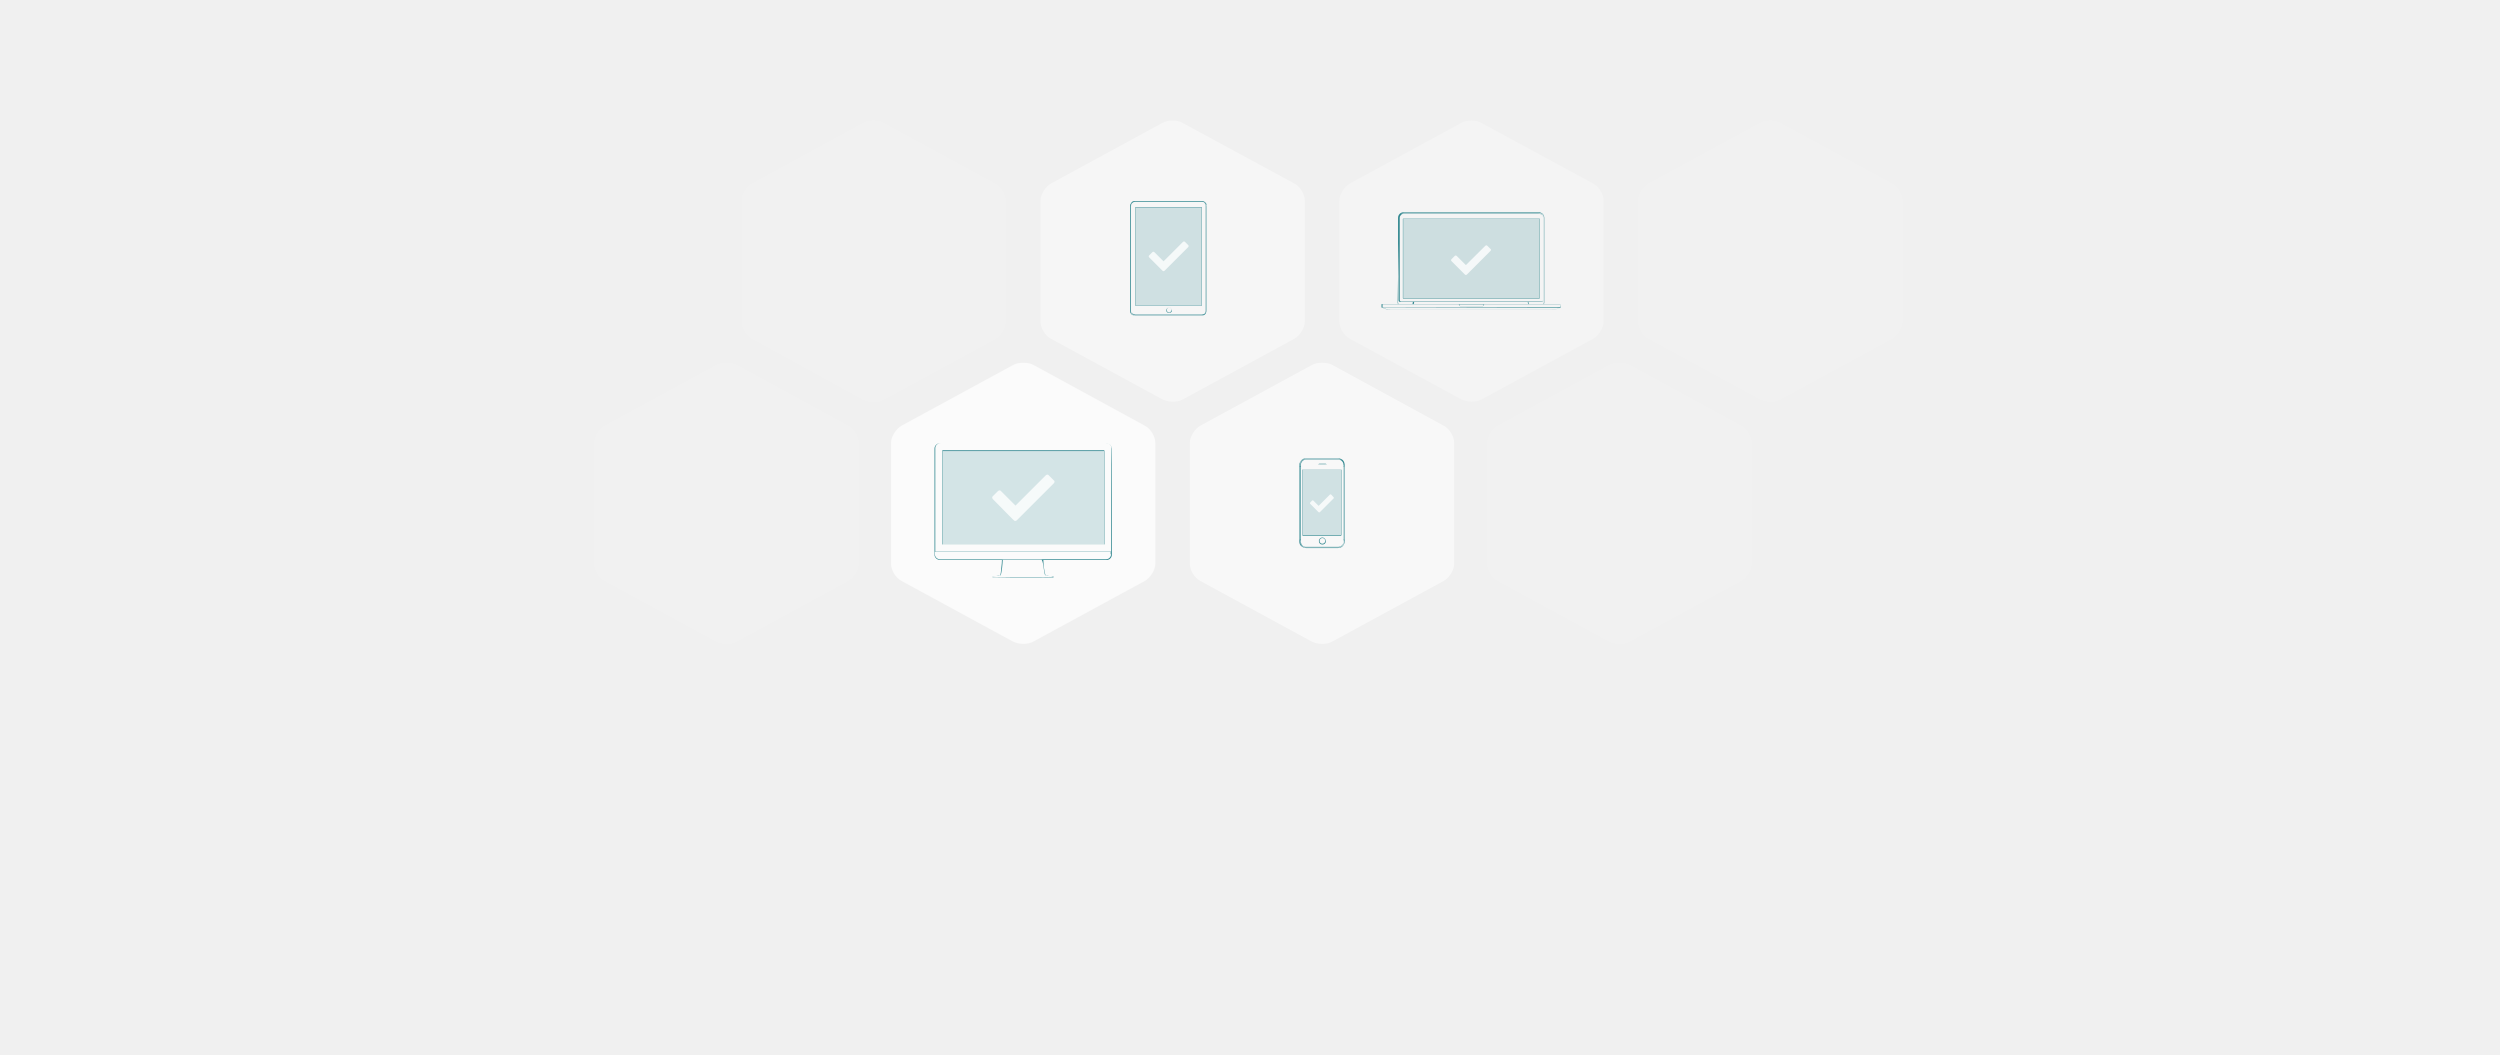
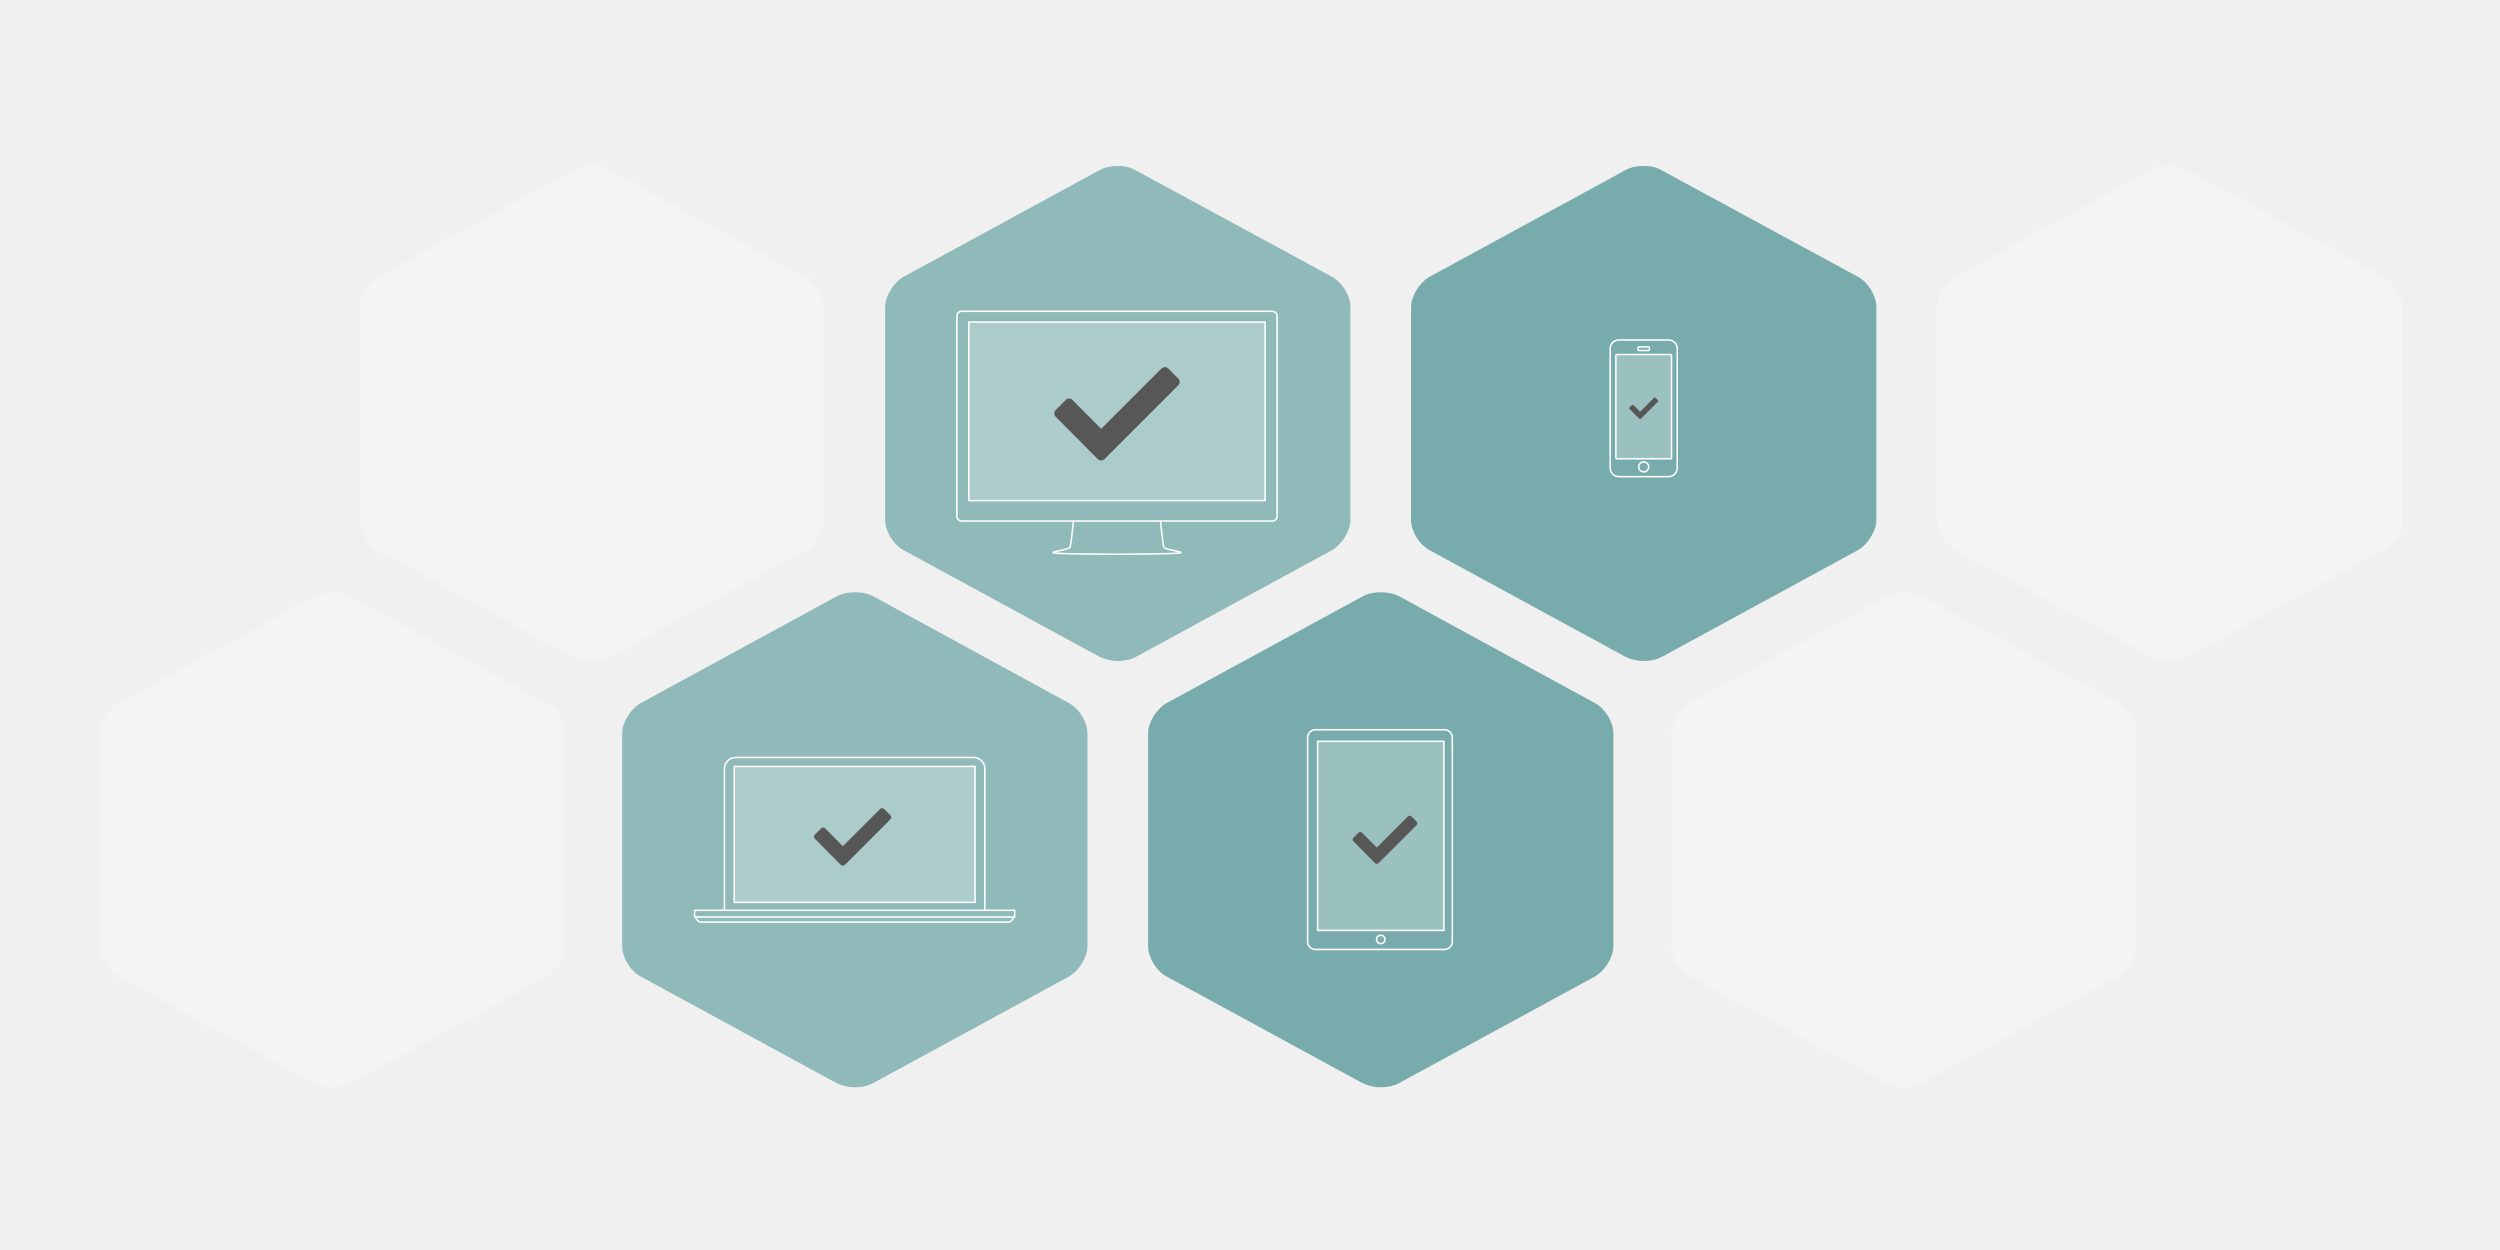
- <svg xmlns="http://www.w3.org/2000/svg" version="1.1" id="Ebene_1" x="0px" y="0px" viewBox="0 0 1920 810" width="1920" height="810" enable-background="new 0 0 1920 810" xml:space="preserve">
-   <path opacity="0.7" fill="#FFFFFF" enable-background="new    " d="M785.8,278.6c-3,0-5.7,0.5-8.1,1.9l-85.3,46.4  c-4.3,2.4-8.1,8.4-8.1,13.2V433c0,4.9,3.5,10.8,8.1,13.2l85.3,46.4c2.2,1.1,5.1,1.9,8.1,1.9s5.7-0.5,8.1-1.9l85.3-46.4  c4.3-2.4,8.1-8.4,8.1-13.2v-92.9c0-4.9-3.5-10.8-8.1-13.2l-85.6-46.7C791.5,279.1,788.8,278.6,785.8,278.6L785.8,278.6z" />
-   <path opacity="0.55" fill="#FFFFFF" enable-background="new    " d="M1015.3,278.6c-3,0-5.7,0.5-8.1,1.9l-85.3,46.4  c-4.3,2.4-8.1,8.4-8.1,13.2V433c0,4.9,3.5,10.8,8.1,13.2l85.3,46.4c2.2,1.1,5.1,1.9,8.1,1.9s5.7-0.5,8.1-1.9l85.3-46.4  c4.3-2.4,8.1-8.4,8.1-13.2v-92.9c0-4.9-3.5-10.8-8.1-13.2l-85.6-46.7C1021,279.1,1018.3,278.6,1015.3,278.6L1015.3,278.6z" />
-   <path opacity="0.1" fill="#FFFFFF" enable-background="new    " d="M1243.7,278.6c-3,0-5.7,0.5-8.1,1.9l-85.3,46.4  c-4.3,2.4-8.1,8.4-8.1,13.2V433c0,4.9,3.5,10.8,8.1,13.2l85.3,46.4c2.2,1.1,5.1,1.9,8.1,1.9s5.7-0.5,8.1-1.9l85.3-46.4  c4.3-2.4,8.1-8.4,8.1-13.2v-92.9c0-4.9-3.5-10.8-8.1-13.2l-85.6-46.7C1249.4,279.1,1246.7,278.6,1243.7,278.6L1243.7,278.6z   M557.9,278.6c-3,0-5.7,0.5-8.1,1.9l-85.3,46.4c-4.3,2.4-8.1,8.4-8.1,13.2V433c0,4.9,3.5,10.8,8.1,13.2l85.3,46.4  c2.2,1.1,5.1,1.9,8.1,1.9s5.7-0.5,8.1-1.9l85.3-46.4c4.3-2.4,8.1-8.4,8.1-13.2v-92.9c0-4.9-3.5-10.8-8.1-13.2l-85.6-46.7  C563.6,279.1,560.9,278.6,557.9,278.6L557.9,278.6z" />
-   <path opacity="0.4" fill="#FFFFFF" enable-background="new    " d="M900.6,92.6c-3,0-5.7,0.5-8.1,1.9l-85.3,46.4  c-4.3,2.4-8.1,8.4-8.1,13.2V247c0,4.9,3.5,10.8,8.1,13.2l85.3,46.4c2.2,1.1,5.1,1.9,8.1,1.9s5.7-0.5,8.1-1.9l85.3-46.4  c4.3-2.4,8.1-8.4,8.1-13.2v-92.9c0-4.9-3.5-10.8-8.1-13.2l-85.6-46.4C906.2,93.1,903.5,92.6,900.6,92.6z" />
-   <path opacity="0.1" fill="#FFFFFF" enable-background="new    " d="M670.8,92.6c-3,0-5.7,0.5-8.1,1.9l-85,46.4  c-4.3,2.4-8.1,8.4-8.1,13.2V247c0,4.9,3.5,10.8,8.1,13.2l85,46.7c2.2,1.1,5.1,1.9,8.1,1.9s5.7-0.5,8.1-1.9l85.3-46.4  c4.3-2.4,8.1-8.4,8.1-13.2v-93.1c0-4.9-3.5-10.8-8.1-13.2l-85.3-46.4C676.5,93.1,673.8,92.6,670.8,92.6z" />
-   <path opacity="0.25" fill="#FFFFFF" enable-background="new    " d="M1130.1,92.6c-3,0-5.7,0.5-8.1,1.9l-85.3,46.4  c-4.3,2.4-8.1,8.4-8.1,13.2V247c0,4.9,3.5,10.8,8.1,13.2l85.3,46.4c2.2,1.1,5.1,1.9,8.1,1.9s5.7-0.5,8.1-1.9l85.3-46.4  c4.3-2.4,8.1-8.4,8.1-13.2v-92.9c0-4.9-3.5-10.8-8.1-13.2l-85.6-46.4C1135.7,93.1,1133,92.6,1130.1,92.6z" />
-   <path opacity="0.1" fill="#FFFFFF" enable-background="new    " d="M1359.6,92.6c-3,0-5.7,0.5-8.1,1.9l-85.3,46.4  c-4.3,2.4-8.1,8.4-8.1,13.2V247c0,4.9,3.5,10.8,8.1,13.2l85.3,46.4c2.2,1.1,5.1,1.9,8.1,1.9s5.7-0.5,8.1-1.9l85.3-46.4  c4.3-2.4,8.1-8.4,8.1-13.2v-92.9c0-4.9-3.5-10.8-8.1-13.2l-85.6-46.4C1365.2,93.1,1362.5,92.6,1359.6,92.6z" />
-   <path fill="#328890" d="M849.5,340.4H721.8c-2.2,0-4.1,1.9-4.1,4.1V426c0,2.2,1.9,4,4.1,4h48.3c0,1.6-0.3,4.1-0.5,6.2  c-0.8,5.9-1.1,5.7-1.4,5.7c-0.5,0.3-1.9,0.5-3.2,0.5c-2.4,0.3-2.7,0.5-2.7,0.5v0.3c0,0,0,0.3,0.5,0.3c0,0,7.6,0.3,14.3,0.3h17.2  c6.8,0,14.3,0,14.3-0.3c0.5,0,0.5,0,0.5-0.3V443c0-0.3-0.3-0.3-2.7-0.5c-1.4-0.3-2.7-0.5-3.2-0.5c0,0-0.5,0.3-1.4-5.7  c-0.3-2.2-0.5-4.6-0.5-6.2h48.6c2.2,0,4-1.9,4-4v-81.5C853.6,342,852,340.4,849.5,340.4L849.5,340.4z M801.5,436  c0.8,6.5,1.4,5.9,1.4,5.9c0.5,0.3,1.9,0.5,3.2,0.5c1.1,0.3,2.2,0.3,2.4,0.5v0.3c-0.5,0.3-5.4,0.3-14.3,0.3h-17.8  c-8.9,0-13.8,0-14.3-0.3V443c0.3,0,1.3-0.3,2.4-0.5c1.3-0.3,3-0.5,3.2-0.5c0.3,0,0.8,0.5,1.3-5.9c0.3-2.2,0.5-4.6,0.5-6.2H800  C800.9,431.4,801.2,433.8,801.5,436L801.5,436z M853.3,425.7c0,1.9-1.6,3.8-3.8,3.8H721.8c-1.9,0-3.8-1.6-3.8-3.8v-1.9h135v1.9  H853.3z M853.3,423.6h-135v-79.4c0-1.9,1.6-3.8,3.8-3.8h127.7c1.9,0,3.8,1.6,3.8,3.8C853.3,344.2,853.3,423.6,853.3,423.6z   M847.9,345.8H724c-0.3,0-0.3,0.3-0.3,0.3v71.8c0,0.3,0.3,0.3,0.3,0.3h123.9c0.3,0,0.3-0.3,0.3-0.3v-71.8L847.9,345.8z M847.9,418.2  H724v-71.8h123.9V418.2z" />
-   <path opacity="0.2" fill="#328890" enable-background="new    " d="M723.7,346.1h124.2v72.1H723.7V346.1z" />
-   <path fill="#328890" d="M1198.4,233.5h-12.7c0.3-0.5,0.3-0.8,0.3-1.4v-64.8c0-2.4-1.9-4.3-4.3-4.3H1078c-2.4,0-4.3,1.9-4.3,4.3v64.8  c0,0.5,0,0.8,0.3,1.4h-12.7c0,0-0.3,0-0.3,0.3v2.2c0,0,0,0.3,0.3,0.3h0.3c1.1,0.5,3.2,1.6,5.9,1.6h124.7c2.7,0,5.1-1.1,5.9-1.6h0.3  l0.3-0.3L1198.4,233.5C1198.7,233.8,1198.7,233.5,1198.4,233.5L1198.4,233.5z M1074.4,167.3c0-2.2,1.6-3.8,3.8-3.8h103.7  c2.2,0,3.8,1.6,3.8,3.8v64.8c0,0.5,0,0.8-0.3,1.4h-11.3l-0.3-1.6h10c0.8,0,1.3-0.5,1.3-1.4v-63.2c0-1.9-1.6-3.5-3.5-3.5h-104  c-1.9,0-3.5,1.6-3.5,3.5v63.2c0,0.8,0.5,1.4,1.3,1.4h9.7l-0.3,1.6h-11.1c-0.3-0.5-0.3-0.8-0.3-1.4L1074.4,167.3L1074.4,167.3z   M1085.8,233.5l0.3-1.6h87.2l0.3,1.6H1085.8z M1139.5,233.8c0,0.5-0.5,1.4-1.3,1.4H1122c-0.8,0-1.3-0.8-1.3-1.4H1139.5z   M1076.1,231.6c-0.5,0-1.1-0.5-1.1-1.1v-63.2c0-1.6,1.4-3.2,3.2-3.2h103.7c1.6,0,3.2,1.4,3.2,3.2v63.2c0,0.5-0.5,1.1-1.1,1.1H1076.1  L1076.1,231.6z M1192.4,237.8h-124.7c-2.2,0-4.3-0.8-5.4-1.4h135.5C1196.8,237,1194.6,237.8,1192.4,237.8z M1198.4,235.9l-136.6,0.3  v-2.5h58.6c0,0.5,0.5,1.6,1.6,1.6h16.2c1.1,0,1.6-1.1,1.6-1.6h58.6L1198.4,235.9L1198.4,235.9z M1182.2,167.9h-104.5  c-0.3,0-0.3,0.3-0.3,0.3V229c0,0.3,0.3,0.3,0.3,0.3h104.5c0.3,0,0.3-0.3,0.3-0.3v-60.8C1182.5,167.9,1182.5,167.9,1182.2,167.9z   M1182.2,228.9h-104.5v-60.8h104.5V228.9z" />
-   <path opacity="0.2" fill="#328890" enable-background="new    " d="M1077.7,168.1h104.5v60.8h-104.5V168.1z" />
-   <path fill="#328890" d="M1031.3,353.4c-0.8-0.8-2.2-1.4-3.5-1.4H1003c-1.4,0-2.7,0.5-3.5,1.4s-1.6,2.2-1.6,3.5V416  c0,1.4,0.5,2.7,1.6,3.5c0.8,0.8,2.2,1.4,3.5,1.4h24.6c1.4,0,2.7-0.5,3.5-1.4c0.8-0.8,1.6-2.2,1.6-3.5v-59.1  C1032.6,355.5,1032.1,354.2,1031.3,353.4z M998.3,358.5h0.3v55.9h-0.3V358.5L998.3,358.5z M1032.3,416c0,1.4-0.5,2.4-1.3,3.2  s-2.2,1.4-3.2,1.4H1003c-1.4,0-2.4-0.5-3.2-1.4s-1.4-2.2-1.4-3.2v-1.1h0.3v1.1c0,2.4,1.9,4.3,4.3,4.3h24.6c2.4,0,4.3-1.9,4.3-4.3  v-1.1h0.3L1032.3,416z M999.1,416v-59.1c0-2.2,1.9-4,4-4h24.6c2.2,0,4.1,1.9,4.1,4V416c0,2.2-1.9,4-4.1,4h-24.8  C1000.7,420.1,999.1,418.2,999.1,416L999.1,416z M1032.3,414.4h-0.3v-55.9h0.3V414.4z M1032.3,358h-0.3v-1.1c0-2.4-1.9-4.3-4.3-4.3  h-24.8c-2.4,0-4.3,1.9-4.3,4.3v1.1h-0.3v-1.1c0-1.4,0.5-2.4,1.3-3.2s2.2-1.4,3.2-1.4h24.6c1.3,0,2.4,0.5,3.2,1.4  c0.8,0.8,1.3,2.2,1.3,3.2L1032.3,358z M1013.2,357.1h4.9c0.3,0,0.5-0.3,0.5-0.5c0-0.3-0.3-0.5-0.5-0.5h-4.9c-0.3,0-0.5,0.3-0.5,0.5  S1012.9,357.1,1013.2,357.1z M1013.2,356.3h4.9c0.3,0,0.3,0,0.3,0.3s0,0.3-0.3,0.3h-4.9c-0.3,0-0.3,0-0.3-0.3  S1012.9,356.3,1013.2,356.3z M1000.5,411.4h29.4c0.3,0,0.3-0.3,0.3-0.3v-50.2c0-0.3-0.3-0.3-0.3-0.3h-29.4c-0.3,0-0.3,0.3-0.3,0.3  v50.2L1000.5,411.4L1000.5,411.4z M1000.5,360.7h29.4v50.2h-29.4L1000.5,360.7L1000.5,360.7z M1015.6,412.8c-1.4,0-2.7,1.1-2.7,2.7  s1.1,2.7,2.7,2.7s2.7-1.1,2.7-2.7C1018,413.9,1016.9,412.8,1015.6,412.8z M1015.6,417.6c-1.4,0-2.2-1.1-2.2-2.2  c0-1.3,1.1-2.2,2.2-2.2c1.3,0,2.2,1.1,2.2,2.2S1016.9,417.6,1015.6,417.6z" />
-   <path opacity="0.2" fill="#328890" enable-background="new    " d="M1000.5,360.7h29.4v50.2h-29.4V360.7z" />
-   <path fill="#328890" d="M925.7,155.5c-0.8-0.8-1.6-1.1-2.7-1.1h-51.6c-0.8,0-1.9,0.3-2.4,1.1s-1.1,1.6-1.1,2.4v81  c0,1.9,1.6,3.5,3.8,3.5h51c1.1,0,1.9-0.3,2.7-1.1s1.1-1.6,1.1-2.7v-81C926.8,157.1,926.5,156.3,925.7,155.5L925.7,155.5z   M926.5,238.9c0,2.2-1.6,3.5-3.5,3.5h-51c-1.9,0-3.5-1.6-3.5-3.2v-81c0-1.9,1.6-3.2,3.2-3.2h51.6c1.9,0,3.2,1.6,3.2,3.2V238.9  L926.5,238.9z M923.3,155.2h-51.6c-0.8,0-1.3,0.3-1.9,0.8c-0.5,0.5-0.8,1.4-0.8,2.2v81c0,1.6,1.4,3,3.2,3h51c0.8,0,1.6-0.3,2.2-0.8  c0.5-0.5,1.1-1.4,1.1-2.2v-80.7c0-0.8-0.3-1.6-0.8-2.2C924.9,155.5,924.1,155.2,923.3,155.2L923.3,155.2z M926,238.9  c0,0.8-0.3,1.6-0.8,1.9c-0.5,0.5-1.4,0.8-2.2,0.8h-51c-1.6,0-3-1.1-3-2.7v-81c0-0.8,0.3-1.3,0.8-1.9c0.5-0.5,1.1-0.8,1.9-0.8h51.6  c0.8,0,1.4,0.3,1.9,0.8s0.8,1.1,0.8,1.9V238.9L926,238.9z M922.7,159h-50.5c-0.3,0-0.3,0.3-0.3,0.3v75.3c0,0.3,0.3,0.3,0.3,0.3h50.5  c0.3,0,0.3-0.3,0.3-0.3v-75.3C923,159.2,923,159,922.7,159L922.7,159z M922.7,234.6h-50.5v-75.3h50.5V234.6z M897.9,236.2  c-1.1,0-2.2,0.8-2.2,2.2c0,1.1,0.8,1.9,2.2,1.9s2.2-0.8,2.2-2.2C899.8,237,899,236.2,897.9,236.2z M897.9,240  c-0.5,0-0.8-0.3-1.3-0.5c-0.3-0.3-0.5-0.8-0.5-1.4c0-1.1,0.8-1.9,1.9-1.9c1.1,0,1.9,0.8,1.9,1.9C899.5,239.2,898.7,240,897.9,240  L897.9,240z" />
-   <path opacity="0.2" fill="#328890" enable-background="new    " d="M872.2,159h50.5v75.3h-50.5V159z" />
-   <path opacity="0.8" fill="#FFFFFF" enable-background="new    " d="M809.3,371.2L781,399.5c-0.8,0.8-1.9,0.8-2.4,0L778,399l-0.5-0.5  l-2.7-2.7l-12.2-12.4c-0.8-0.8-0.8-1.9,0-2.4l3.8-3.8c0.8-0.8,1.9-0.8,2.4,0l11.1,11.1l23.2-23.2c0.8-0.8,1.9-0.8,2.4,0l3.8,3.8  C810.1,369.3,810.1,370.4,809.3,371.2L809.3,371.2z M912.5,189.8l-18.1,18.1c-0.5,0.5-1.1,0.5-1.6,0l-0.3-0.3l-0.5-0.5l-1.6-1.6  l-7.8-7.8c-0.5-0.5-0.5-1.1,0-1.6l2.4-2.4c0.5-0.5,1.1-0.5,1.6,0l7,7l14.9-14.9c0.5-0.5,1.1-0.5,1.6,0l2.4,2.4  C913,188.7,913,189.2,912.5,189.8L912.5,189.8z M1144.7,192.7l-18.1,18.1c-0.5,0.5-1.1,0.5-1.6,0l-0.3-0.3l-0.5-0.5l-1.6-1.6  l-7.8-7.8c-0.5-0.5-0.5-1.1,0-1.6l2.4-2.4c0.5-0.5,1.1-0.5,1.6,0l7,7l14.9-14.8c0.5-0.5,1.1-0.5,1.6,0l2.4,2.4  C1145.2,191.4,1145.2,192.2,1144.7,192.7L1144.7,192.7z M1024.2,382.8l-10.5,10.5c-0.3,0.3-0.8,0.3-1.1,0l-0.3-0.3l-0.3-0.3  l-1.1-1.1l-4.6-4.6c-0.3-0.3-0.3-0.8,0-1.1l1.3-1.4c0.3-0.3,0.8-0.3,1.1,0l4,4l8.6-8.6c0.3-0.3,0.8-0.3,1.1,0l1.3,1.4  C1024.5,382,1024.5,382.5,1024.2,382.8z" />
+ <svg xmlns="http://www.w3.org/2000/svg" version="1.1" id="Ebene_1" x="0px" y="0px" viewBox="0 0 800 400" style="enable-background:new 0 0 800 400;" xml:space="preserve" width="800" height="400">
+   <path style="opacity:0.4;fill:#006666;enable-background:new    ;" d="M273.539,189.533c-2.178,0-4.158,0.396-5.94,1.386l-62.568,34.056c-3.168,1.782-5.94,6.138-5.94,9.702v68.112  c0,3.564,2.574,7.92,5.94,9.702l62.568,34.056c1.584,0.792,3.762,1.386,5.94,1.386s4.158-0.396,5.94-1.386l62.568-34.056  c3.168-1.782,5.94-6.138,5.94-9.702v-68.112c0-3.564-2.574-7.92-5.94-9.702l-62.766-34.254  C277.696,189.93,275.716,189.533,273.539,189.533L273.539,189.533z" />
+   <path style="opacity:0.5;fill:#006666;enable-background:new    ;" d="M441.839,189.533c-2.178,0-4.158,0.396-5.94,1.386l-62.568,34.056c-3.168,1.782-5.94,6.138-5.94,9.702v68.112  c0,3.564,2.574,7.92,5.94,9.702l62.568,34.056c1.584,0.792,3.762,1.386,5.94,1.386s4.158-0.396,5.94-1.386l62.568-34.056  c3.168-1.782,5.94-6.138,5.94-9.702v-68.112c0-3.564-2.574-7.92-5.94-9.702l-62.766-34.254  C445.996,189.93,444.016,189.533,441.839,189.533L441.839,189.533z" />
+   <path style="opacity:0.25;fill:#FFFFFF;enable-background:new    ;" d="M609.346,189.533c-2.178,0-4.158,0.396-5.94,1.386l-62.568,34.056c-3.168,1.782-5.94,6.138-5.94,9.702v68.112  c0,3.564,2.574,7.92,5.94,9.702l62.568,34.056c1.584,0.792,3.762,1.386,5.94,1.386c2.178,0,4.158-0.396,5.94-1.386l62.568-34.056  c3.168-1.782,5.94-6.138,5.94-9.702v-68.112c0-3.564-2.574-7.92-5.94-9.702l-62.766-34.254  C613.504,189.93,611.524,189.533,609.346,189.533L609.346,189.533z" />
+   <path style="opacity:0.25;fill:#FFFFFF;enable-background:new    ;" d="M106.426,189.533c-2.178,0-4.158,0.396-5.94,1.386l-62.568,34.056c-3.168,1.782-5.94,6.138-5.94,9.702v68.112  c0,3.564,2.574,7.92,5.94,9.702l62.568,34.056c1.584,0.792,3.762,1.386,5.94,1.386c2.178,0,4.158-0.396,5.94-1.386l62.568-34.056  c3.168-1.782,5.94-6.138,5.94-9.702v-68.112c0-3.564-2.574-7.92-5.94-9.702l-62.766-34.254  C110.584,189.93,108.604,189.533,106.426,189.533L106.426,189.533z" />
+   <path style="opacity:0.4;fill:#006666;enable-background:new    ;" d="M357.689,53.112c-2.178,0-4.158,0.396-5.94,1.386L289.18,88.553c-3.168,1.782-5.94,6.138-5.94,9.702v68.112  c0,3.564,2.574,7.92,5.94,9.702l62.568,34.056c1.584,0.792,3.762,1.386,5.94,1.386s4.158-0.396,5.94-1.386l62.568-34.056  c3.168-1.782,5.94-6.138,5.94-9.702V98.256c0-3.564-2.574-7.92-5.94-9.702L363.43,54.497  C361.846,53.507,359.866,53.112,357.689,53.112L357.689,53.112z" />
+   <path style="opacity:0.25;fill:#FFFFFF;enable-background:new    ;" d="M189.19,53.112c-2.178,0-4.158,0.396-5.94,1.386l-62.37,34.056c-3.168,1.782-5.94,6.138-5.94,9.702v68.112  c0,3.564,2.574,7.92,5.94,9.702l62.37,34.254c1.584,0.792,3.762,1.386,5.94,1.386s4.158-0.396,5.94-1.386l62.568-34.056  c3.168-1.782,5.94-6.138,5.94-9.702v-68.31c0-3.564-2.574-7.92-5.94-9.702L195.13,54.497  C193.348,53.507,191.368,53.112,189.19,53.112L189.19,53.112z" />
+   <path style="opacity:0.5;fill:#006666;enable-background:new    ;" d="M525.989,53.112c-2.178,0-4.158,0.396-5.94,1.386L457.48,88.553c-3.168,1.782-5.94,6.138-5.94,9.702v68.112  c0,3.564,2.574,7.92,5.94,9.702l62.568,34.056c1.584,0.792,3.762,1.386,5.94,1.386c2.178,0,4.158-0.396,5.94-1.386l62.568-34.056  c3.168-1.782,5.94-6.138,5.94-9.702V98.256c0-3.564-2.574-7.92-5.94-9.702L531.73,54.497  C530.147,53.507,528.167,53.112,525.989,53.112L525.989,53.112z" />
+   <path style="opacity:0.25;fill:#FFFFFF;enable-background:new    ;" d="M694.289,53.112c-2.178,0-4.158,0.396-5.94,1.386l-62.568,34.056c-3.168,1.782-5.94,6.138-5.94,9.702v68.112  c0,3.564,2.574,7.92,5.94,9.702l62.568,34.056c1.584,0.792,3.762,1.386,5.94,1.386s4.158-0.396,5.94-1.386l62.568-34.056  c3.168-1.782,5.94-6.138,5.94-9.702V98.256c0-3.564-2.574-7.92-5.94-9.702l-62.766-34.056  C698.447,53.507,696.467,53.112,694.289,53.112L694.289,53.112z" />
+   <rect x="517.336" y="113.708" style="opacity:0.25;fill:#FFFFFF;" width="17.306" height="32.85" />
+   <rect x="421.625" y="237.215" style="opacity:0.25;fill:#FFFFFF;" width="40.428" height="60.516" />
+   <rect x="310.017" y="103.077" style="opacity:0.25;fill:#FFFFFF;" width="94.832" height="57.111" />
+   <rect x="234.954" y="245.265" style="opacity:0.25;fill:#FFFFFF;" width="77.069" height="43.497" />
+   <g>
+     <path style="fill:#FFFFFF;" d="M312.023,245.015h-77.069c-0.138,0-0.25,0.112-0.25,0.25v43.497c0,0.138,0.112,0.25,0.25,0.25h77.069   c0.138,0,0.25-0.112,0.25-0.25v-43.497C312.273,245.126,312.161,245.015,312.023,245.015z M311.773,288.511h-76.569v-42.997h76.569   V288.511z" />
+     <path style="fill:#FFFFFF;" d="M324.707,291.043h-9.299v-45.054c0-2.123-1.727-3.85-3.85-3.85h-76.141c-2.123,0-3.85,1.727-3.85,3.85   v45.054h-9.299c-0.138,0-0.25,0.112-0.25,0.25v2.138c0,0.138,0.112,0.25,0.25,0.25h0.094c0.222,0.446,0.904,1.647,1.797,1.647   h98.656c0.894,0,1.575-1.202,1.797-1.647h0.094c0.138,0,0.25-0.112,0.25-0.25v-2.138   C324.957,291.155,324.845,291.043,324.707,291.043z M232.068,245.989c0-1.847,1.503-3.35,3.35-3.35h76.141   c1.847,0,3.35,1.503,3.35,3.35v45.054h-82.841V245.989z M222.519,291.543h101.938v1.638H222.519V291.543z M322.816,294.828H224.16   c-0.467,0-0.951-0.666-1.228-1.147h101.112C323.769,294.162,323.285,294.828,322.816,294.828z" />
+   </g>
+   <g>
+     <path style="fill:#FFFFFF;" d="M525.989,147.557c-1.02,0-1.85,0.83-1.85,1.85c0,1.02,0.83,1.85,1.85,1.85s1.85-0.83,1.85-1.85   C527.839,148.387,527.009,147.557,525.989,147.557z M525.989,150.757c-0.746,0-1.35-0.604-1.35-1.35c0-0.746,0.604-1.35,1.35-1.35   s1.35,0.604,1.35,1.35C527.339,150.152,526.734,150.757,525.989,150.757z" />
+     <path style="fill:#FFFFFF;" d="M524.459,112.414h3.059c0.301,0,0.545-0.245,0.545-0.545v-0.564c0-0.301-0.245-0.545-0.545-0.545h-3.059   c-0.301,0-0.545,0.245-0.545,0.545v0.564C523.914,112.17,524.158,112.414,524.459,112.414z M524.414,111.305   c0-0.025,0.02-0.045,0.045-0.045h3.059c0.025,0,0.045,0.02,0.045,0.045v0.564c0,0.025-0.02,0.045-0.045,0.045h-3.059   c-0.025,0-0.045-0.02-0.045-0.045V111.305z" />
+     <path style="fill:#FFFFFF;" d="M534.641,113.208h-17.306c-0.276,0-0.5,0.224-0.5,0.5v32.85c0,0.276,0.224,0.5,0.5,0.5h17.306   c0.276,0,0.5-0.224,0.5-0.5v-32.85C535.141,113.431,534.917,113.208,534.641,113.208z M534.641,146.558h-17.306v-32.85h17.306   V146.558z" />
+     <path style="fill:#FFFFFF;" d="M533.964,108.543h-15.951c-1.654,0-3,1.346-3,3v38.229c0,1.654,1.346,3,3,3h15.951c1.654,0,3-1.346,3-3   v-38.229C536.964,109.889,535.618,108.543,533.964,108.543z M536.464,149.772c0,1.375-1.125,2.5-2.5,2.5h-15.951   c-1.375,0-2.5-1.125-2.5-2.5v-38.229c0-1.375,1.125-2.5,2.5-2.5h15.951c1.375,0,2.5,1.125,2.5,2.5V149.772z" />
+   </g>
+   <g>
+     <path style="fill:#FFFFFF;" d="M441.838,299.023c-0.882,0-1.6,0.718-1.6,1.6c0,0.882,0.718,1.6,1.6,1.6s1.6-0.718,1.6-1.6   C443.439,299.741,442.721,299.023,441.838,299.023z M441.838,301.723c-0.606,0-1.1-0.494-1.1-1.1s0.494-1.1,1.1-1.1   s1.1,0.493,1.1,1.1S442.445,301.723,441.838,301.723z" />
+     <path style="fill:#FFFFFF;" d="M462.052,236.965h-40.428c-0.138,0-0.25,0.112-0.25,0.25v60.516c0,0.138,0.112,0.25,0.25,0.25h40.428   c0.138,0,0.25-0.112,0.25-0.25v-60.516C462.302,237.077,462.19,236.965,462.052,236.965z M461.802,297.481h-39.928v-60.016h39.928   V297.481z" />
+     <path style="fill:#FFFFFF;" d="M462.238,233.261h-41.3c-1.517,0-2.75,1.233-2.75,2.75v65.323c0,1.516,1.233,2.75,2.75,2.75h41.3   c1.517,0,2.75-1.234,2.75-2.75v-65.323C464.988,234.494,463.755,233.261,462.238,233.261z M464.488,301.334   c0,1.241-1.009,2.25-2.25,2.25h-41.3c-1.241,0-2.25-1.009-2.25-2.25v-65.323c0-1.241,1.009-2.25,2.25-2.25h41.3   c1.241,0,2.25,1.009,2.25,2.25V301.334z" />
+   </g>
+   <g>
+     <path style="fill:#FFFFFF;" d="M404.849,102.827h-94.832c-0.138,0-0.25,0.112-0.25,0.25v57.111c0,0.138,0.112,0.25,0.25,0.25h94.832   c0.138,0,0.25-0.112,0.25-0.25v-57.111C405.099,102.939,404.987,102.827,404.849,102.827z M404.599,159.938h-94.332v-56.611h94.332   V159.938z" />
+     <path style="fill:#FFFFFF;" d="M407.165,99.358h-99.462c-0.965,0-1.75,0.785-1.75,1.75v64.12c0,0.965,0.785,1.75,1.75,1.75h35.538   c-0.043,0.399-0.753,7.036-1.013,7.99c-0.121,0.363-2.318,0.812-3.375,1.029c-1.725,0.353-2.132,0.45-2.123,0.802   c0.008,0.293,0.367,0.371,0.801,0.435c2.002,0.297,18.059,0.369,19.92,0.376c1.824-0.007,17.882-0.079,19.884-0.376   c0.434-0.064,0.793-0.142,0.801-0.435c0.01-0.352-0.397-0.449-2.123-0.802c-1.056-0.216-3.253-0.666-3.374-1.028   c-0.26-0.954-0.97-7.591-1.013-7.99h35.539c0.965,0,1.75-0.785,1.75-1.75v-64.12C408.915,100.143,408.129,99.358,407.165,99.358z    M372.157,175.099c0.166,0.609,1.595,0.944,3.757,1.387c0.412,0.084,0.881,0.18,1.237,0.268   c-2.448,0.285-18.987,0.353-19.733,0.356c-0.714-0.003-17.252-0.071-19.701-0.356c0.356-0.087,0.825-0.183,1.237-0.268   c2.162-0.442,3.591-0.778,3.757-1.387c0.277-1.017,0.999-7.801,1.03-8.09c0.001-0.011-0.003-0.021-0.003-0.031h27.393   c0,0.011-0.004,0.021-0.003,0.031C371.157,167.298,371.88,174.082,372.157,175.099z M408.415,165.228c0,0.689-0.561,1.25-1.25,1.25   h-99.462c-0.689,0-1.25-0.561-1.25-1.25v-64.12c0-0.689,0.561-1.25,1.25-1.25h99.462c0.689,0,1.25,0.561,1.25,1.25V165.228z" />
+   </g>
+   <path style="fill-rule:evenodd;clip-rule:evenodd;fill:#575757;" d="M453.307,264.026l-12.183,12.183c-0.306,0.306-0.802,0.306-1.107,0l-0.246-0.246l-0.001,0.001l-0.266-0.268  l-1.149-1.149c-0.007-0.008-0.01-0.018-0.017-0.025l-5.269-5.308c-0.306-0.306-0.306-0.802,0-1.108l1.661-1.661  c0.306-0.306,0.802-0.306,1.108,0l4.739,4.773l9.962-9.961c0.306-0.306,0.802-0.306,1.107,0l1.661,1.661  C453.613,263.225,453.613,263.721,453.307,264.026z" />
+   <path style="fill-rule:evenodd;clip-rule:evenodd;fill:#575757;" d="M284.913,262.2l-14.545,14.545c-0.365,0.365-0.957,0.365-1.322,0l-0.293-0.293l-0.001,0.001l-0.317-0.32  l-1.372-1.372c-0.009-0.009-0.012-0.021-0.02-0.03l-6.291-6.337c-0.365-0.365-0.365-0.957,0-1.322l1.983-1.983  c0.365-0.365,0.957-0.365,1.322,0l5.657,5.699l11.893-11.893c0.365-0.365,0.957-0.365,1.322,0l1.983,1.983  C285.278,261.243,285.278,261.835,284.913,262.2z" />
+   <path style="fill-rule:evenodd;clip-rule:evenodd;fill:#575757;" d="M377.051,123.285l-23.619,23.619c-0.593,0.593-1.554,0.593-2.147,0l-0.477-0.476l-0.002,0.002l-0.515-0.519  l-2.227-2.227c-0.014-0.015-0.019-0.034-0.033-0.049l-10.215-10.29c-0.593-0.593-0.593-1.554,0-2.147l3.221-3.221  c0.593-0.593,1.554-0.593,2.147,0l9.187,9.254l19.312-19.312c0.593-0.593,1.554-0.593,2.147,0l3.221,3.221  C377.644,121.731,377.644,122.692,377.051,123.285z" />
+   <path style="fill-rule:evenodd;clip-rule:evenodd;fill:#575757;" d="M530.529,128.545l-5.467,5.467c-0.137,0.137-0.36,0.137-0.497,0l-0.11-0.11l0,0l-0.119-0.12l-0.516-0.516  c-0.003-0.003-0.004-0.008-0.008-0.011l-2.365-2.382c-0.137-0.137-0.137-0.36,0-0.497l0.746-0.746c0.137-0.137,0.36-0.137,0.497,0  l2.127,2.142l4.47-4.47c0.137-0.137,0.36-0.137,0.497,0l0.746,0.746C530.667,128.186,530.667,128.408,530.529,128.545z" />
</svg>
